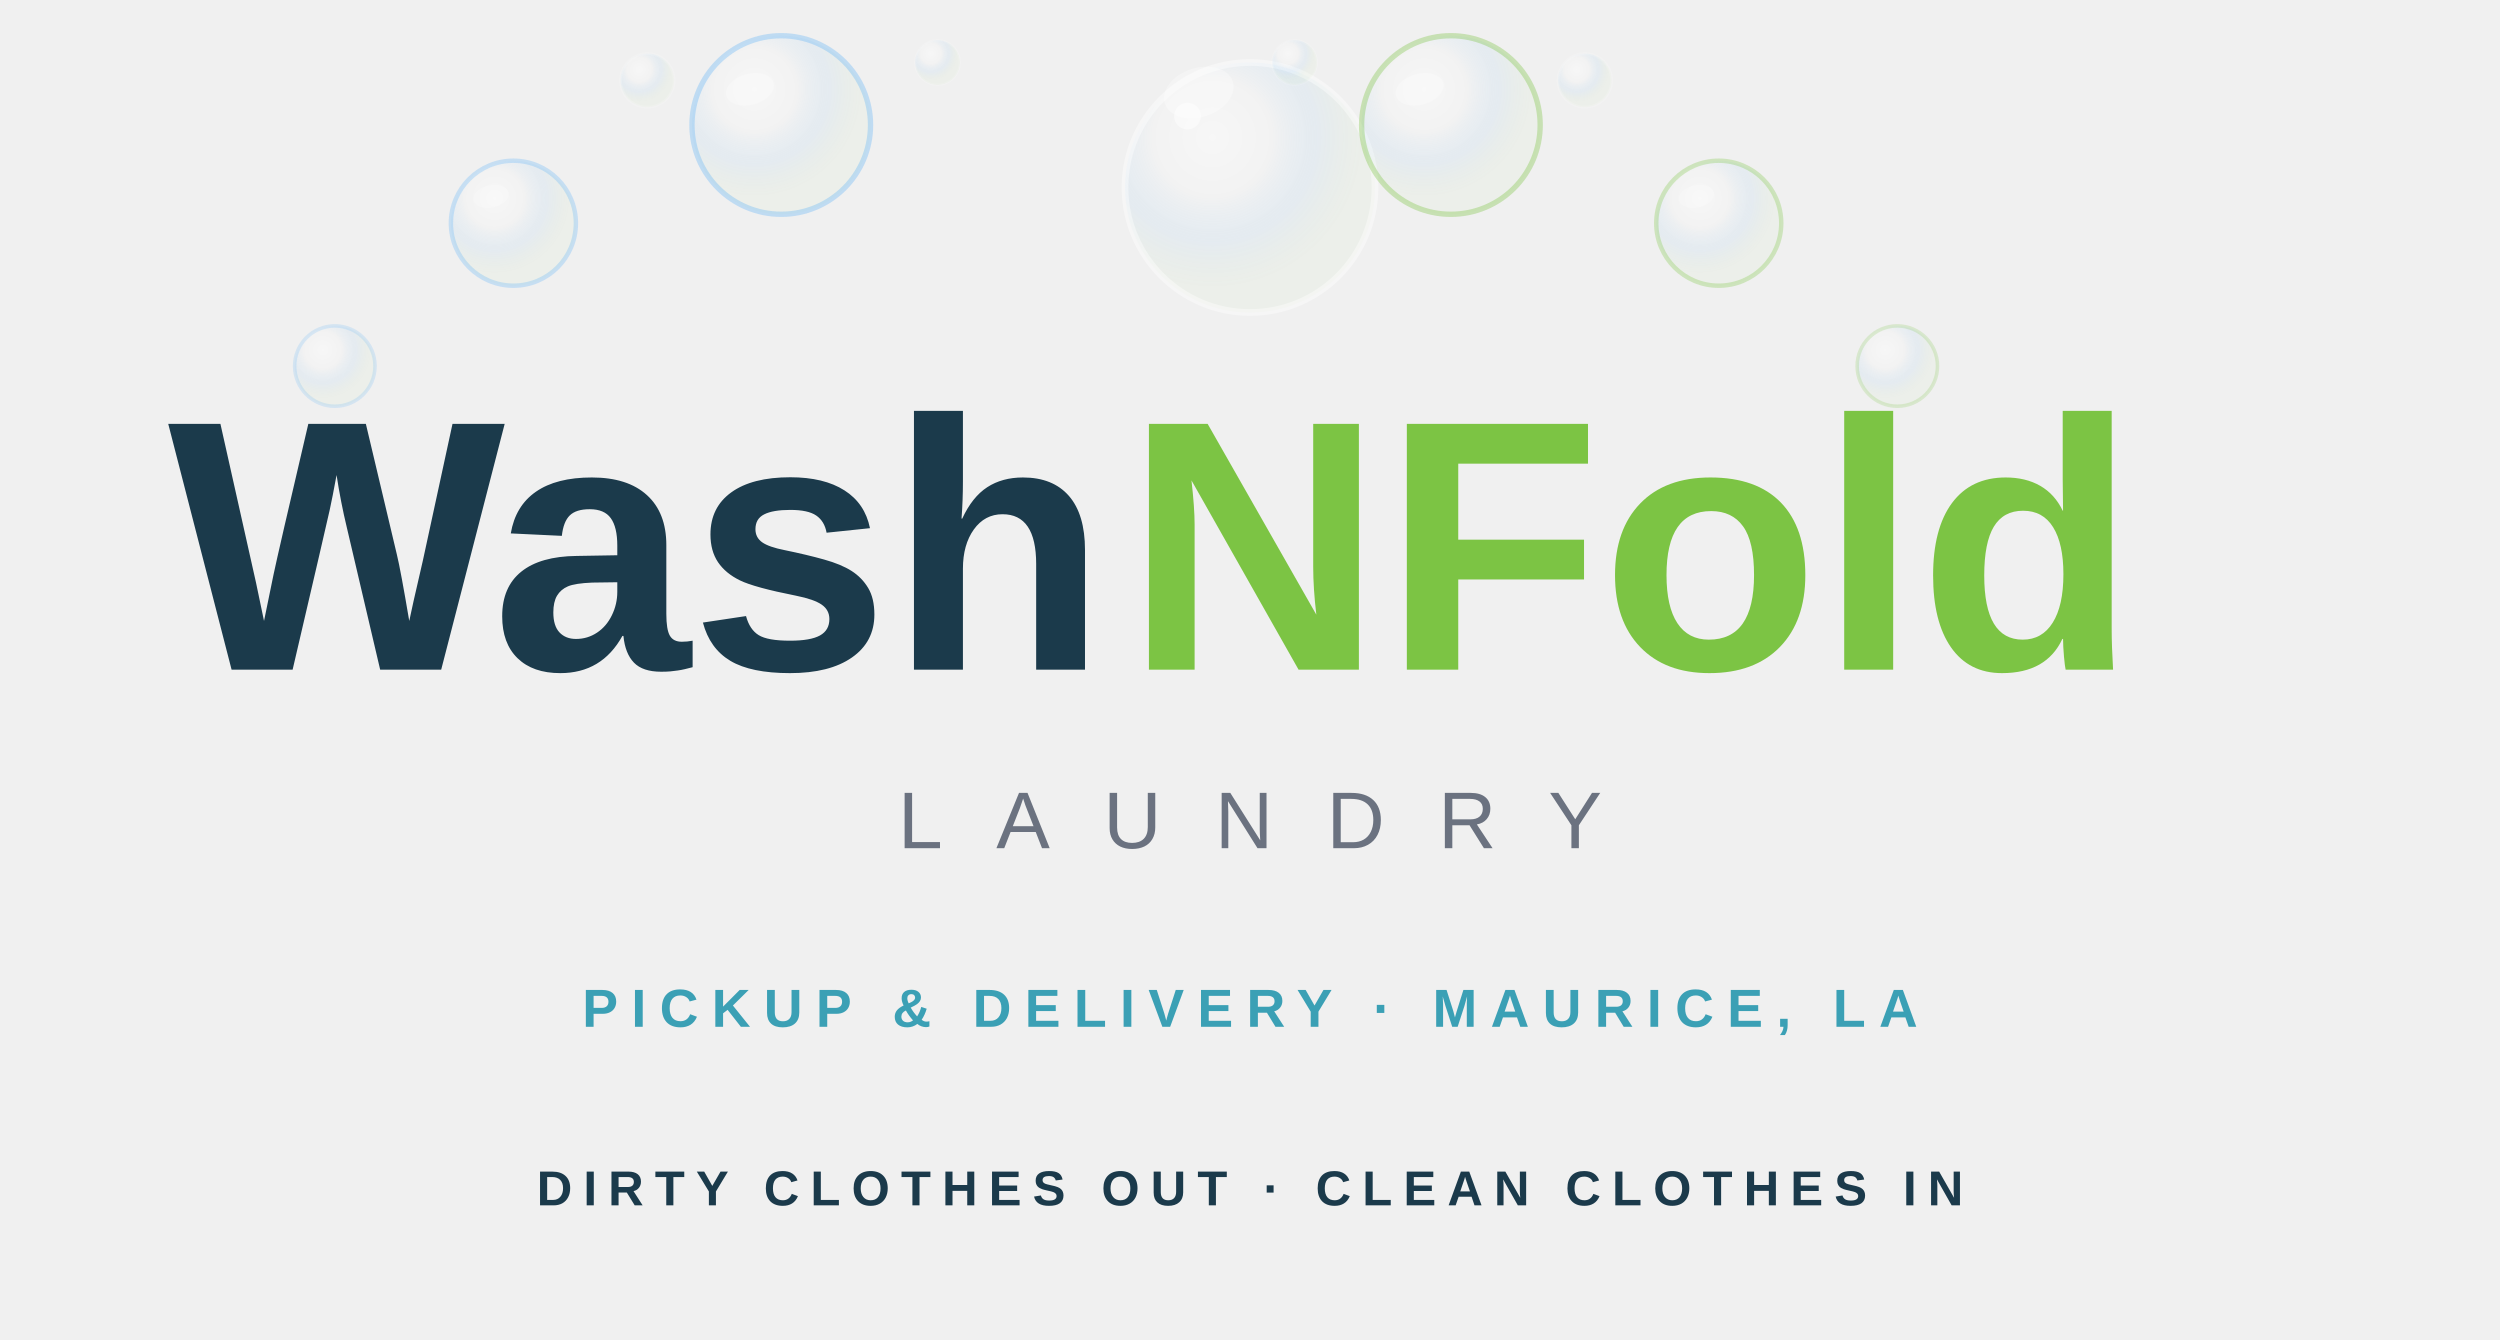
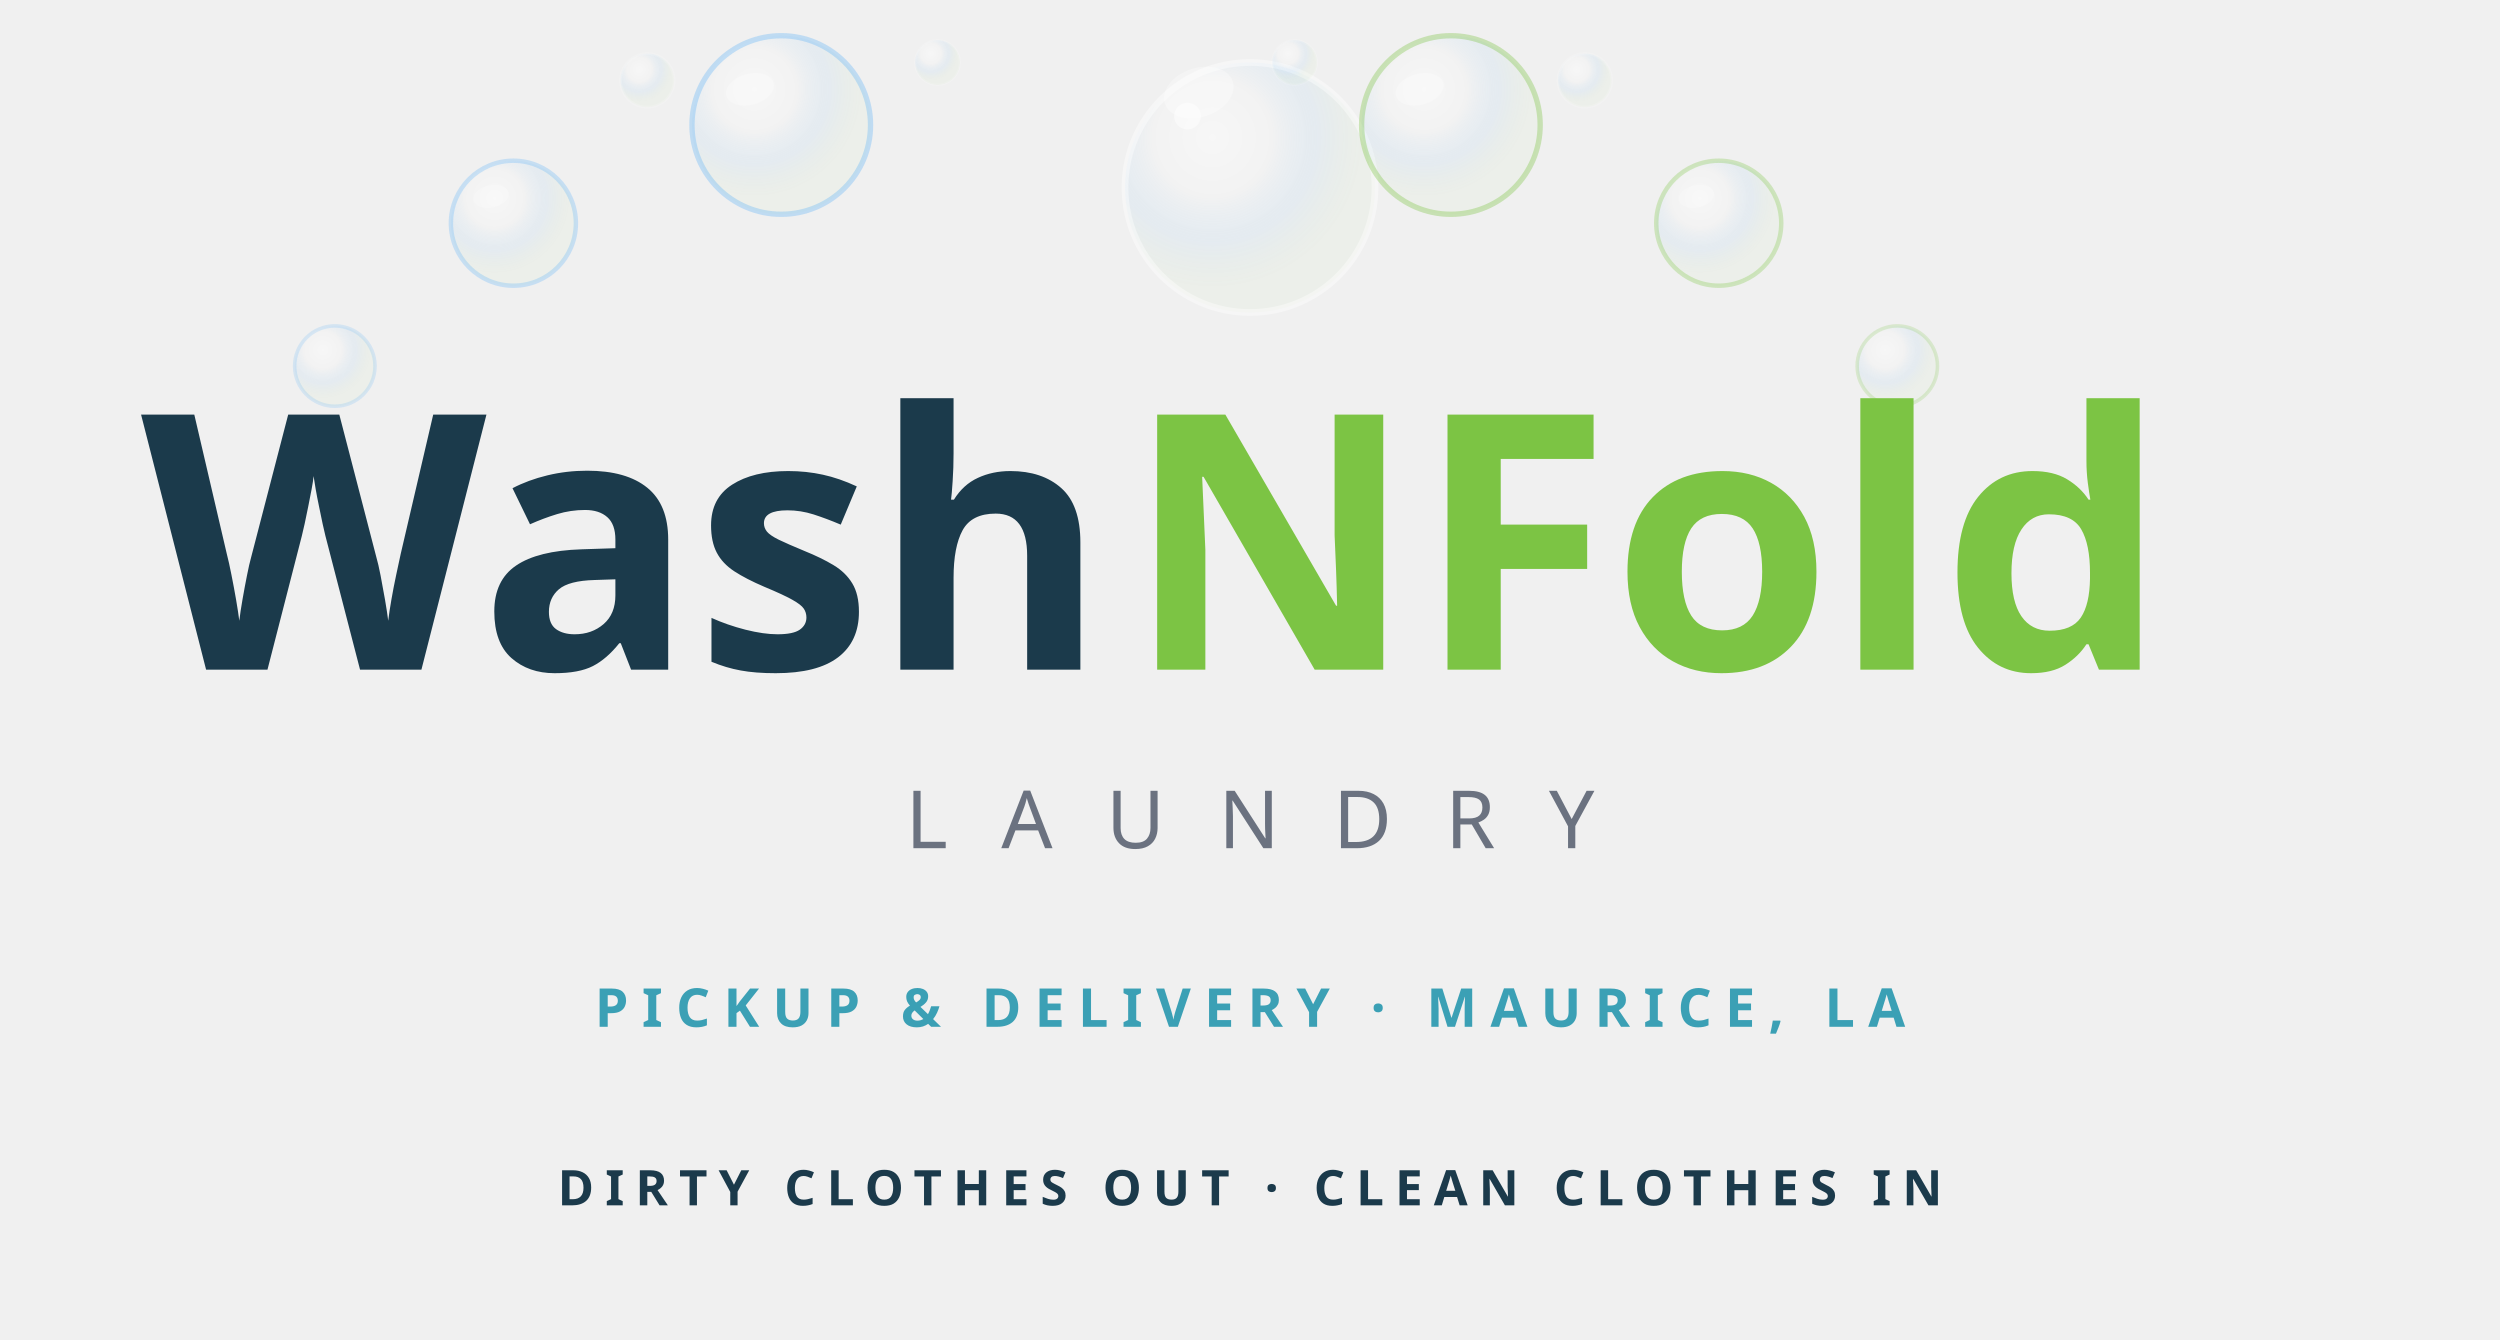
<svg xmlns="http://www.w3.org/2000/svg" viewBox="0 0 560 300" width="560" height="300">
  <defs>
    <radialGradient id="bubble-glass" cx="35%" cy="30%" r="60%">
      <stop offset="0%" stop-color="#FFFFFF" stop-opacity="0.45" />
      <stop offset="40%" stop-color="#FFFFFF" stop-opacity="0.15" />
      <stop offset="70%" stop-color="#64B5F6" stop-opacity="0.08" />
      <stop offset="100%" stop-color="#7CC444" stop-opacity="0.04" />
    </radialGradient>
  </defs>
  <circle cx="280" cy="42" r="28" fill="url(#bubble-glass)" stroke="rgba(255,255,255,0.4)" stroke-width="1.5" />
  <ellipse cx="270" cy="30" rx="8" ry="5.5" fill="#FFFFFF" opacity="0.3" transform="rotate(-18,240,30)" />
  <circle cx="266" cy="26" r="3" fill="#FFFFFF" opacity="0.45" />
  <circle cx="175" cy="28" r="20" fill="url(#bubble-glass)" stroke="rgba(100,181,246,0.35)" stroke-width="1.2" />
  <ellipse cx="168" cy="20" rx="5.5" ry="3.5" fill="#FFFFFF" opacity="0.25" transform="rotate(-15,168,20)" />
  <circle cx="115" cy="50" r="14" fill="url(#bubble-glass)" stroke="rgba(100,181,246,0.3)" stroke-width="1" />
  <ellipse cx="110" cy="44" rx="4" ry="2.5" fill="#FFFFFF" opacity="0.2" transform="rotate(-12,110,44)" />
  <circle cx="75" cy="82" r="9" fill="url(#bubble-glass)" stroke="rgba(100,181,246,0.2)" stroke-width="0.8" />
  <circle cx="325" cy="28" r="20" fill="url(#bubble-glass)" stroke="rgba(124,196,68,0.35)" stroke-width="1.2" />
  <ellipse cx="318" cy="20" rx="5.5" ry="3.5" fill="#FFFFFF" opacity="0.25" transform="rotate(-15,318,20)" />
  <circle cx="385" cy="50" r="14" fill="url(#bubble-glass)" stroke="rgba(124,196,68,0.3)" stroke-width="1" />
  <ellipse cx="380" cy="44" rx="4" ry="2.5" fill="#FFFFFF" opacity="0.2" transform="rotate(-12,380,44)" />
  <circle cx="425" cy="82" r="9" fill="url(#bubble-glass)" stroke="rgba(124,196,68,0.2)" stroke-width="0.8" />
  <circle cx="145" cy="18" r="6" fill="url(#bubble-glass)" stroke="rgba(255,255,255,0.15)" stroke-width="0.6" />
  <circle cx="355" cy="18" r="6" fill="url(#bubble-glass)" stroke="rgba(255,255,255,0.15)" stroke-width="0.6" />
  <circle cx="210" cy="14" r="5" fill="url(#bubble-glass)" stroke="rgba(255,255,255,0.12)" stroke-width="0.5" />
  <circle cx="290" cy="14" r="5" fill="url(#bubble-glass)" stroke="rgba(255,255,255,0.12)" stroke-width="0.5" />
-   <text x="248" y="150" text-anchor="end" font-family="Arial, Helvetica, sans-serif" font-weight="900" font-size="80" fill="#1B3A4B">Wash</text>
-   <text x="252" y="150" text-anchor="start" font-family="Arial, Helvetica, sans-serif" font-weight="900" font-size="80" fill="#7CC444">NFold</text>
-   <text x="280" y="190" text-anchor="middle" font-family="Arial, Helvetica, sans-serif" font-weight="400" font-size="18" letter-spacing="12" fill="#6B7280">LAUNDRY</text>
-   <text x="280" y="230" text-anchor="middle" font-family="Arial, Helvetica, sans-serif" font-weight="700" font-size="12" letter-spacing="3" fill="#3BA0B5">PICKUP &amp; DELIVERY · MAURICE, LA</text>
-   <text x="280" y="270" text-anchor="middle" font-family="Arial, Helvetica, sans-serif" font-weight="800" font-size="11" letter-spacing="2.5" fill="#1B3A4B">DIRTY CLOTHES OUT · CLEAN CLOTHES IN</text>
+   <text x="248" y="150" text-anchor="end" font-family="'Nunito', sans-serif" font-weight="900" font-size="80" fill="#1B3A4B">Wash</text>
+   <text x="252" y="150" text-anchor="start" font-family="'Nunito', sans-serif" font-weight="900" font-size="80" fill="#7CC444">NFold</text>
+   <text x="280" y="190" text-anchor="middle" font-family="'Nunito', sans-serif" font-weight="400" font-size="18" letter-spacing="12" fill="#6B7280">LAUNDRY</text>
+   <text x="280" y="230" text-anchor="middle" font-family="'Nunito', sans-serif" font-weight="700" font-size="12" letter-spacing="3" fill="#3BA0B5">PICKUP &amp; DELIVERY · MAURICE, LA</text>
+   <text x="280" y="270" text-anchor="middle" font-family="'Nunito', sans-serif" font-weight="800" font-size="11" letter-spacing="2.5" fill="#1B3A4B">DIRTY CLOTHES OUT · CLEAN CLOTHES IN</text>
</svg>
